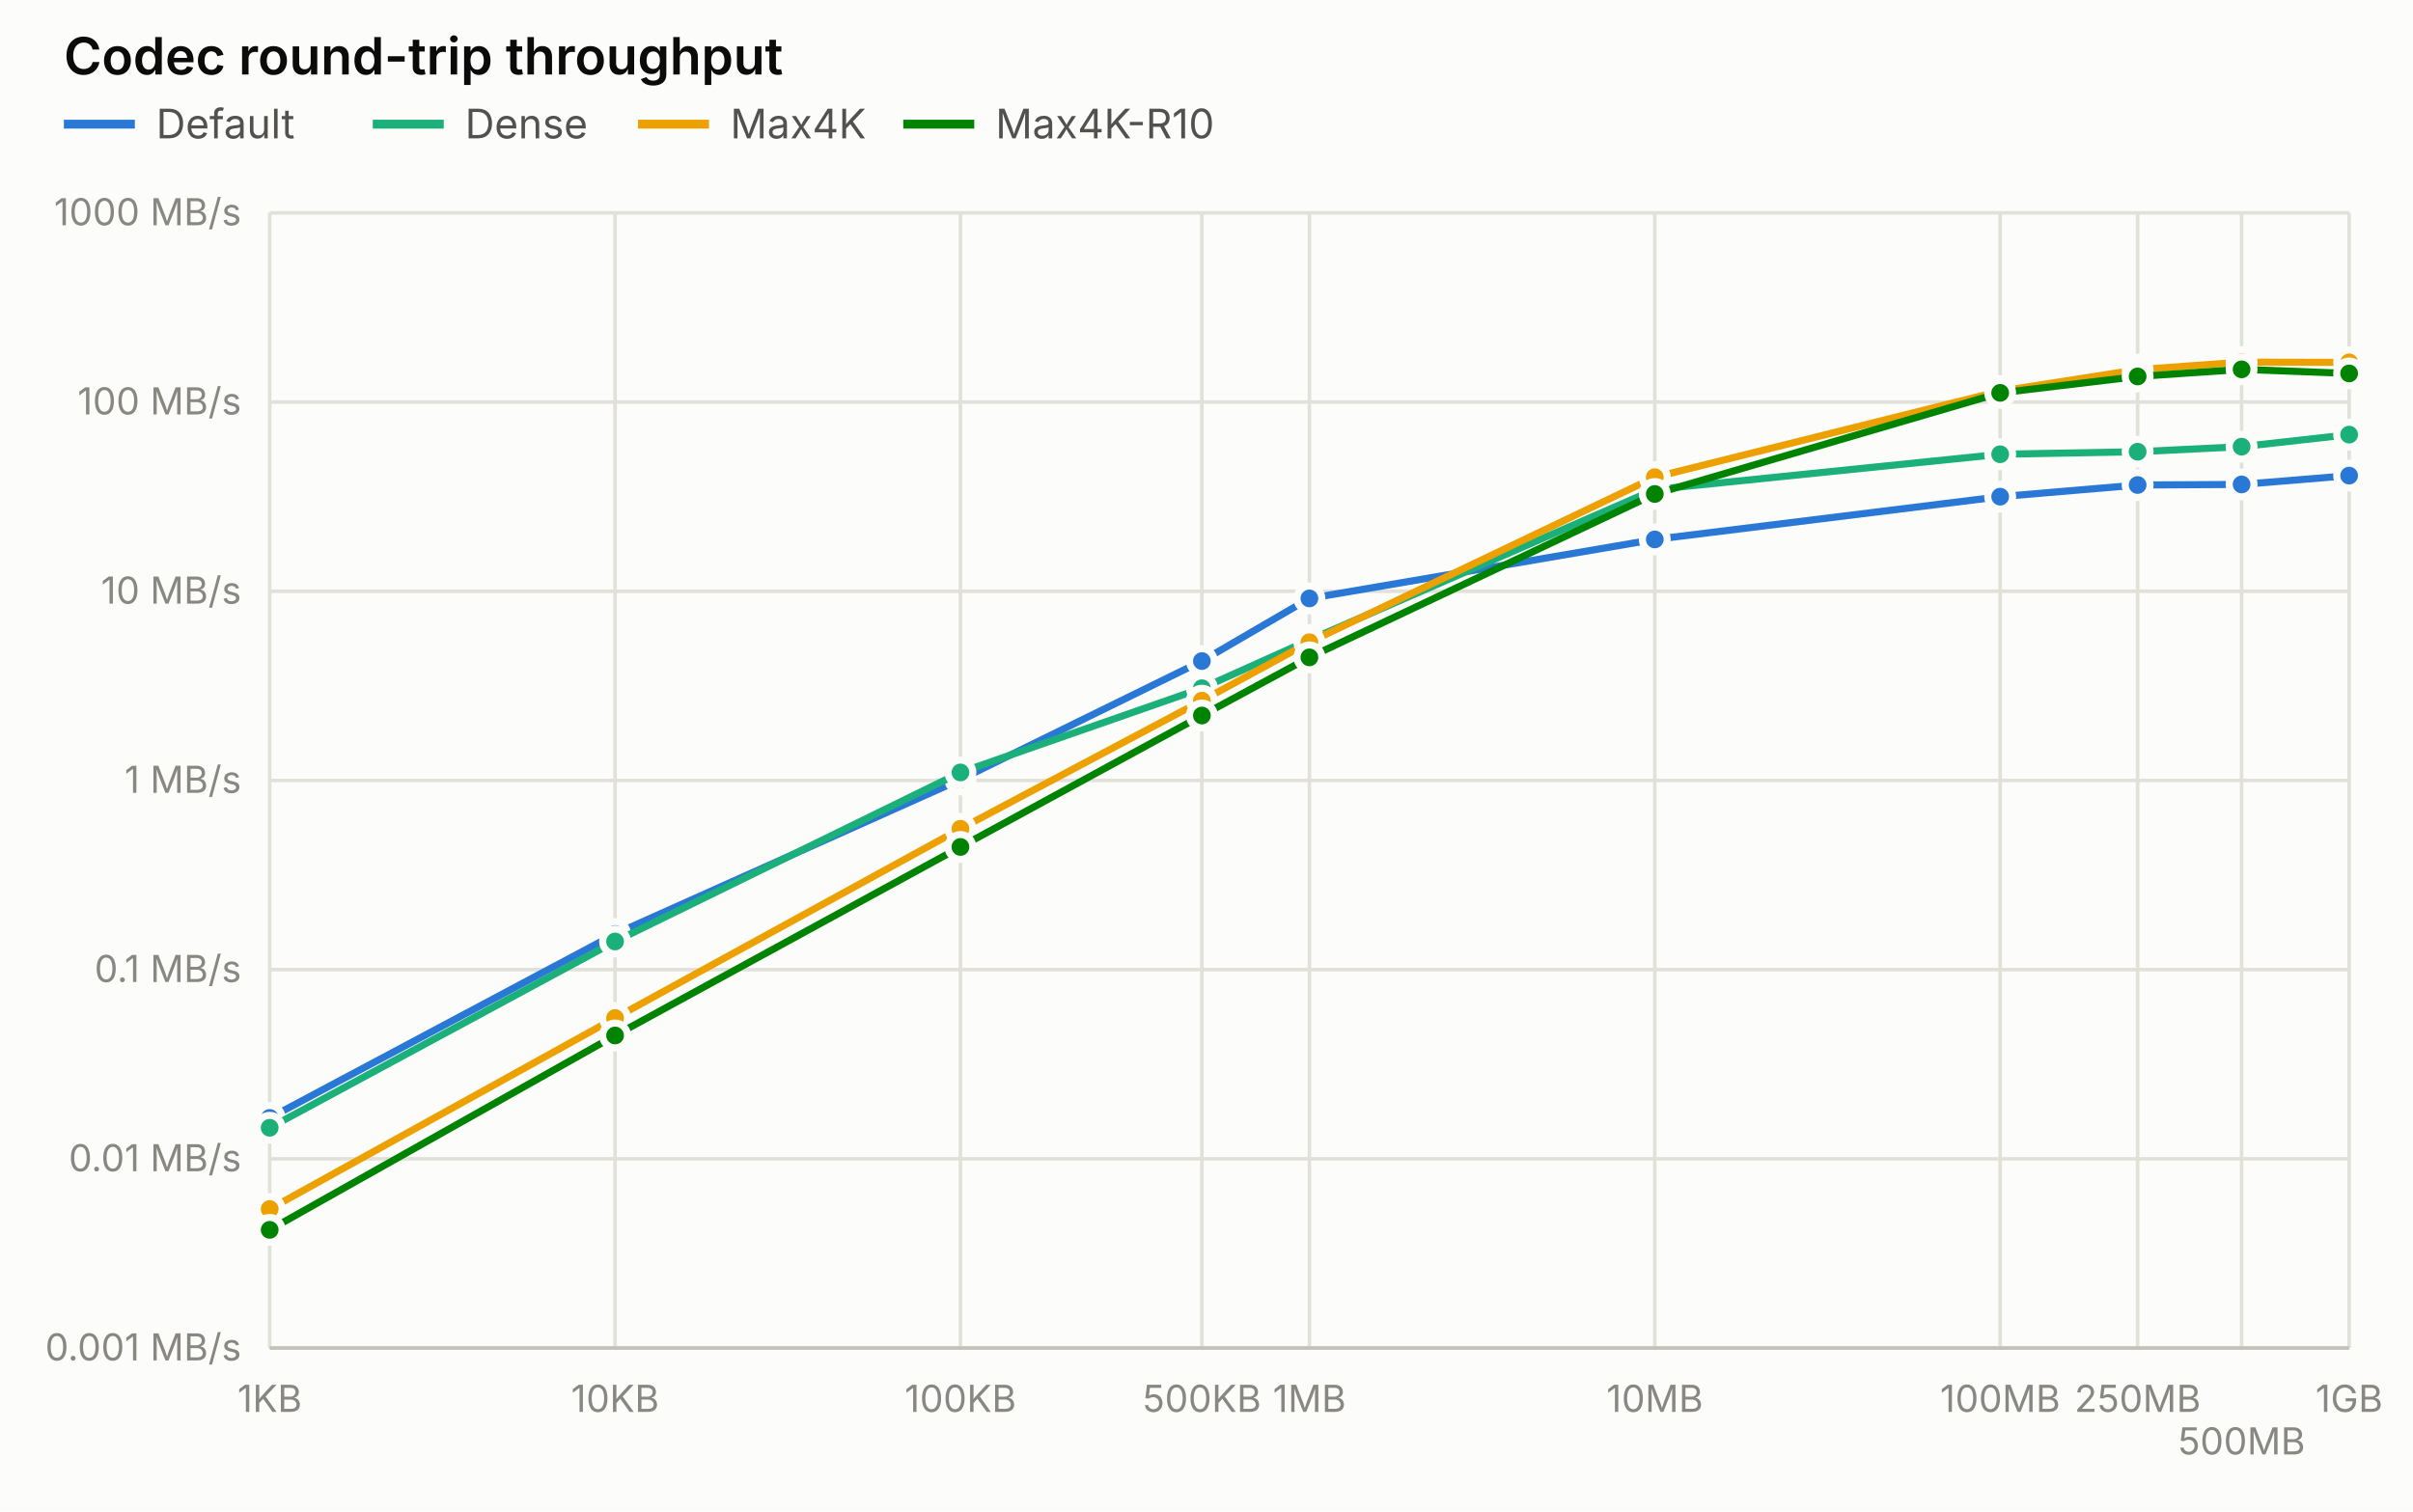
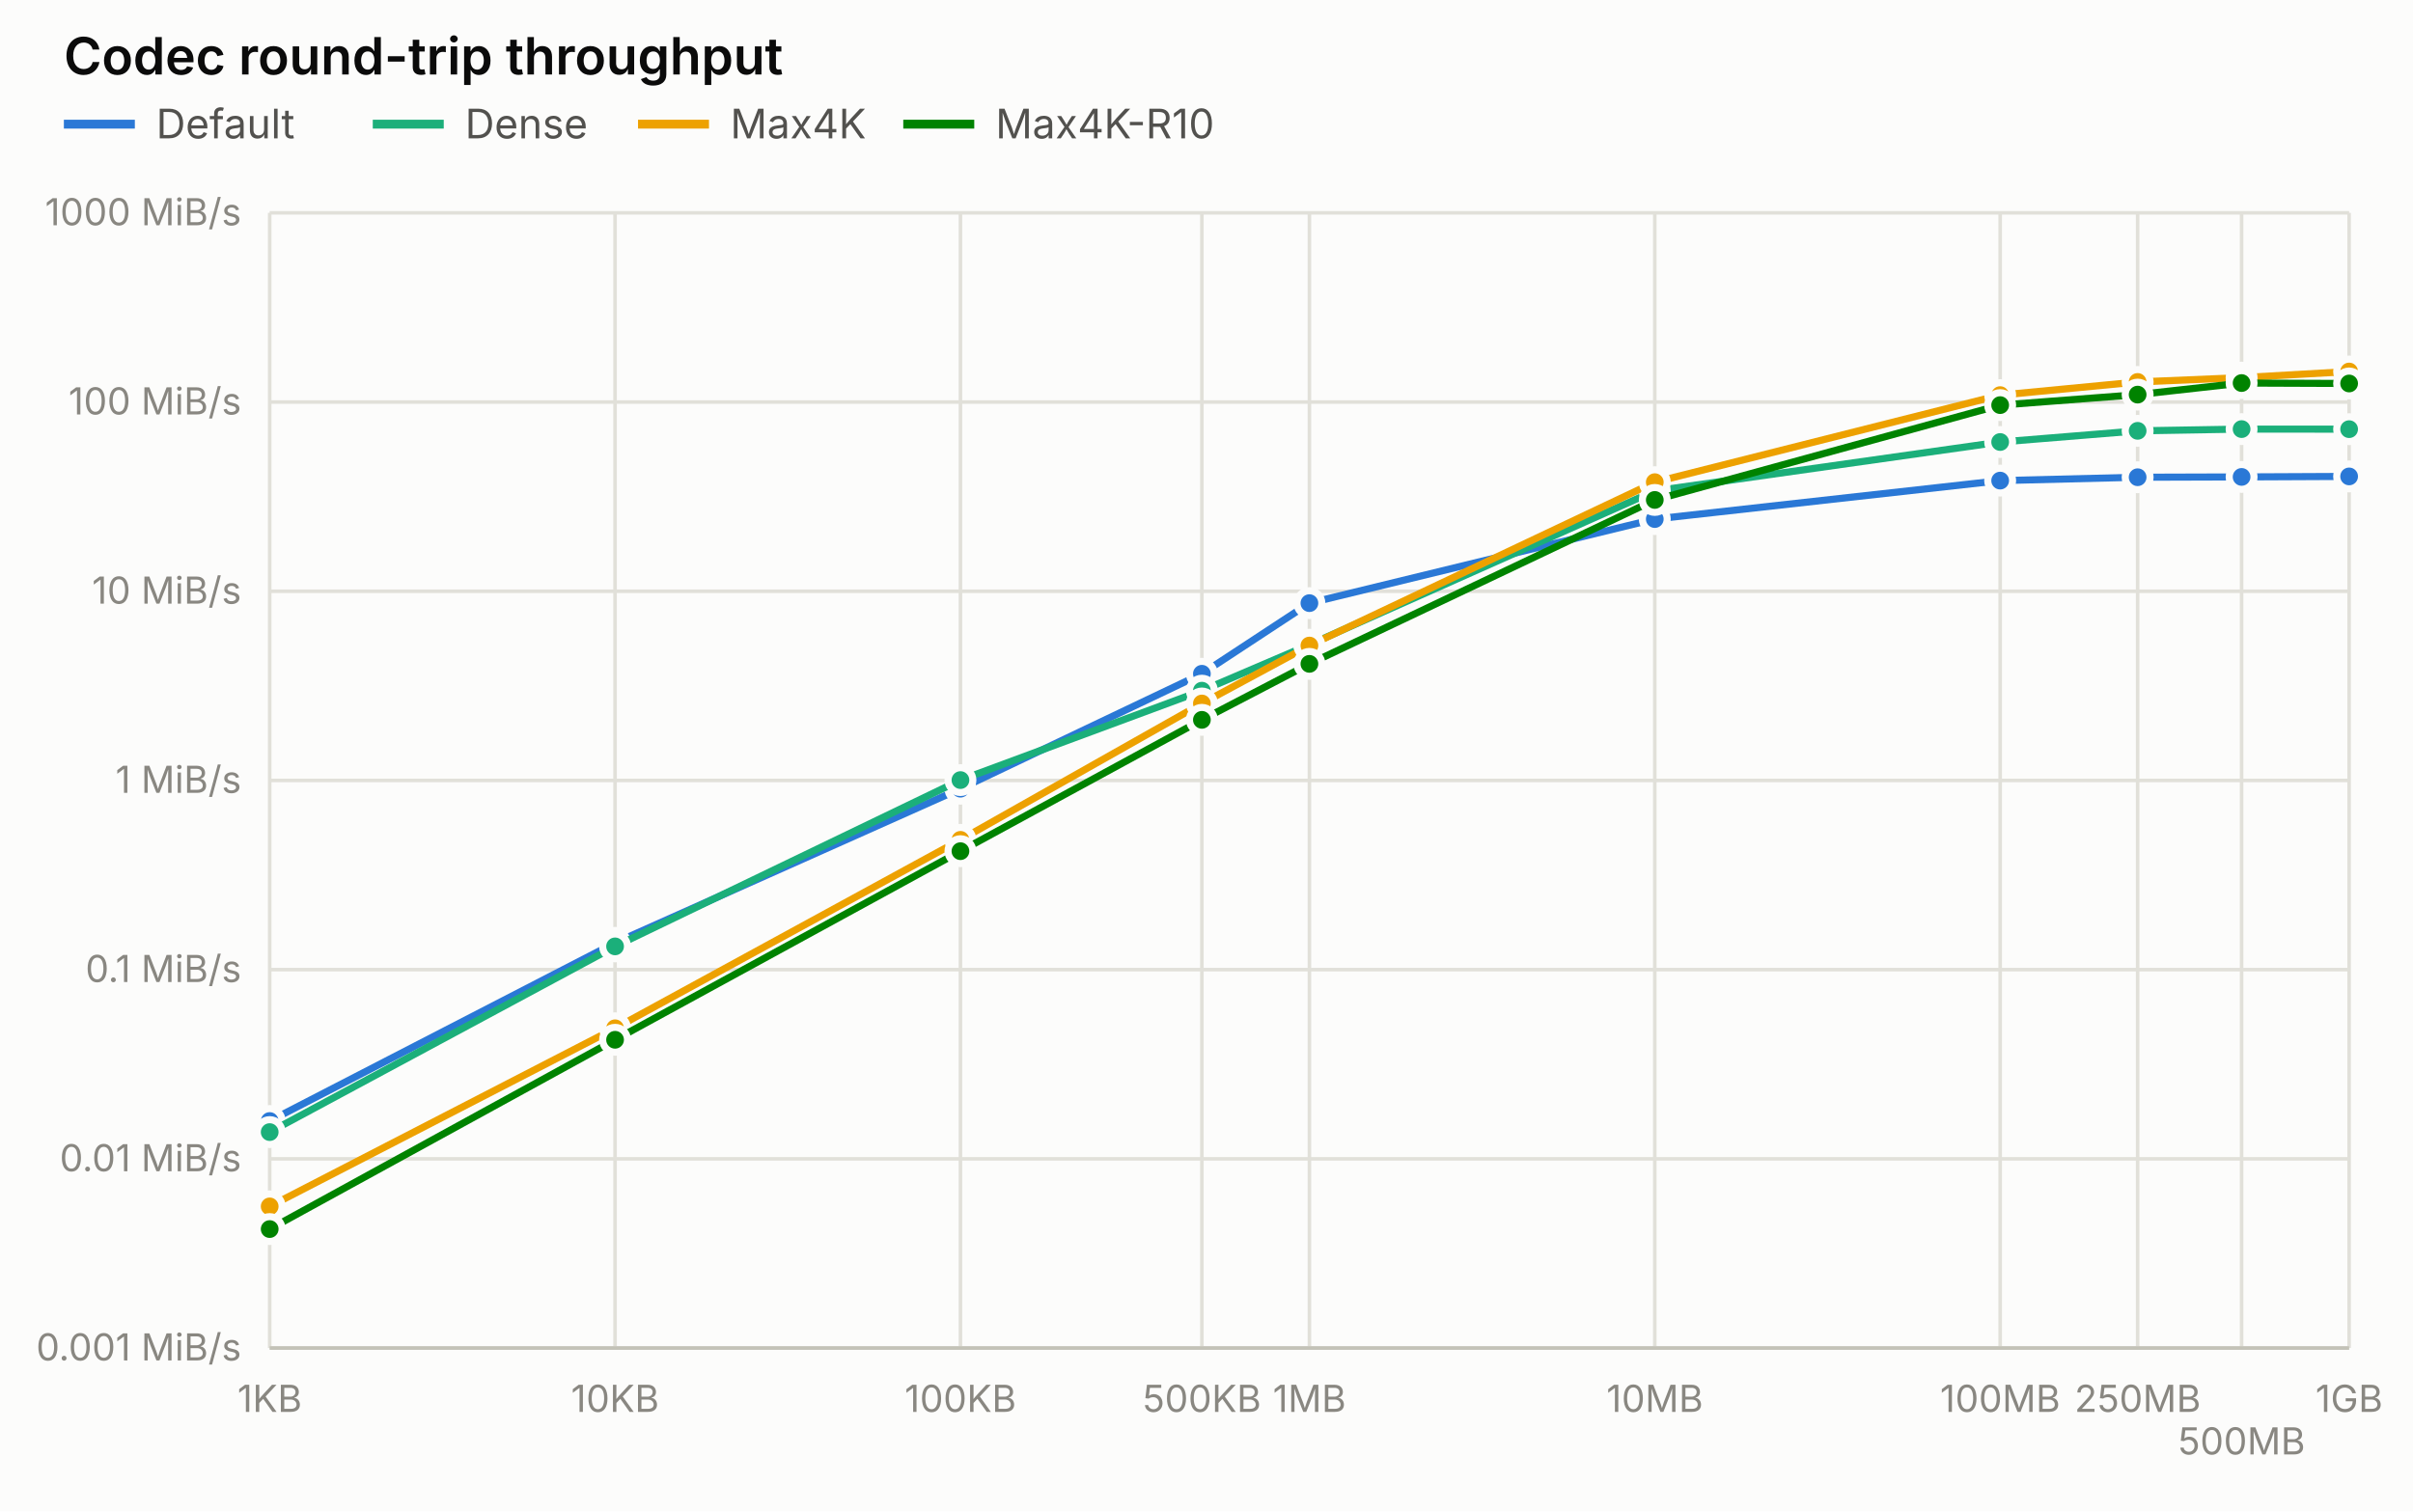
<svg xmlns="http://www.w3.org/2000/svg" viewBox="0 0 680 426" width="680" height="426" role="img" aria-label="Codec round-trip throughput">
  <rect width="680" height="426" fill="#fcfcfb" />
  <text x="18" y="21" font-family="system-ui, -apple-system, Segoe UI, sans-serif" font-size="14.5" font-weight="600" fill="#0b0b0b">Codec round-trip throughput</text>
  <line x1="18" y1="35" x2="38" y2="35" stroke="#2a78d6" stroke-width="2.5" />
  <text x="44" y="39" font-family="system-ui, -apple-system, Segoe UI, sans-serif" font-size="11.5" fill="#52514e">Default</text>
  <line x1="105.05" y1="35" x2="125.05" y2="35" stroke="#1baf7a" stroke-width="2.5" />
  <text x="131.05" y="39" font-family="system-ui, -apple-system, Segoe UI, sans-serif" font-size="11.5" fill="#52514e">Dense</text>
  <line x1="179.8" y1="35" x2="199.8" y2="35" stroke="#eda100" stroke-width="2.5" />
  <text x="205.8" y="39" font-family="system-ui, -apple-system, Segoe UI, sans-serif" font-size="11.5" fill="#52514e">Max4K</text>
  <line x1="254.55" y1="35" x2="274.55" y2="35" stroke="#008300" stroke-width="2.5" />
  <text x="280.55" y="39" font-family="system-ui, -apple-system, Segoe UI, sans-serif" font-size="11.5" fill="#52514e">Max4K-R10</text>
  <g transform="translate(0,46)">
    <line x1="76" y1="334" x2="662" y2="334" stroke="#e1e0d9" stroke-width="1" />
-     <text x="68" y="337.5" fill="#898781" font-size="10.5" font-family="system-ui, -apple-system, Segoe UI, sans-serif" text-anchor="end">0.001 MB/s</text>
+     <text x="68" y="337.5" fill="#898781" font-size="10.5" font-family="system-ui, -apple-system, Segoe UI, sans-serif" text-anchor="end">0.001 MiB/s</text>
    <line x1="76" y1="280.67" x2="662" y2="280.67" stroke="#e1e0d9" stroke-width="1" />
-     <text x="68" y="284.17" fill="#898781" font-size="10.5" font-family="system-ui, -apple-system, Segoe UI, sans-serif" text-anchor="end">0.01 MB/s</text>
+     <text x="68" y="284.17" fill="#898781" font-size="10.5" font-family="system-ui, -apple-system, Segoe UI, sans-serif" text-anchor="end">0.01 MiB/s</text>
    <line x1="76" y1="227.33" x2="662" y2="227.33" stroke="#e1e0d9" stroke-width="1" />
-     <text x="68" y="230.83" fill="#898781" font-size="10.5" font-family="system-ui, -apple-system, Segoe UI, sans-serif" text-anchor="end">0.1 MB/s</text>
+     <text x="68" y="230.83" fill="#898781" font-size="10.5" font-family="system-ui, -apple-system, Segoe UI, sans-serif" text-anchor="end">0.1 MiB/s</text>
    <line x1="76" y1="174" x2="662" y2="174" stroke="#e1e0d9" stroke-width="1" />
-     <text x="68" y="177.5" fill="#898781" font-size="10.5" font-family="system-ui, -apple-system, Segoe UI, sans-serif" text-anchor="end">1 MB/s</text>
+     <text x="68" y="177.5" fill="#898781" font-size="10.5" font-family="system-ui, -apple-system, Segoe UI, sans-serif" text-anchor="end">1 MiB/s</text>
    <line x1="76" y1="120.67" x2="662" y2="120.67" stroke="#e1e0d9" stroke-width="1" />
-     <text x="68" y="124.17" fill="#898781" font-size="10.5" font-family="system-ui, -apple-system, Segoe UI, sans-serif" text-anchor="end">10 MB/s</text>
+     <text x="68" y="124.17" fill="#898781" font-size="10.5" font-family="system-ui, -apple-system, Segoe UI, sans-serif" text-anchor="end">10 MiB/s</text>
    <line x1="76" y1="67.33" x2="662" y2="67.33" stroke="#e1e0d9" stroke-width="1" />
-     <text x="68" y="70.83" fill="#898781" font-size="10.5" font-family="system-ui, -apple-system, Segoe UI, sans-serif" text-anchor="end">100 MB/s</text>
+     <text x="68" y="70.83" fill="#898781" font-size="10.5" font-family="system-ui, -apple-system, Segoe UI, sans-serif" text-anchor="end">100 MiB/s</text>
    <line x1="76" y1="14" x2="662" y2="14" stroke="#e1e0d9" stroke-width="1" />
-     <text x="68" y="17.5" fill="#898781" font-size="10.5" font-family="system-ui, -apple-system, Segoe UI, sans-serif" text-anchor="end">1000 MB/s</text>
+     <text x="68" y="17.5" fill="#898781" font-size="10.5" font-family="system-ui, -apple-system, Segoe UI, sans-serif" text-anchor="end">1000 MiB/s</text>
    <line x1="76" y1="14" x2="76" y2="334" stroke="#e1e0d9" stroke-width="1" />
    <text x="76" y="352" fill="#898781" font-size="10.5" font-family="system-ui, -apple-system, Segoe UI, sans-serif" text-anchor="middle">1KB</text>
    <line x1="173.33" y1="14" x2="173.33" y2="334" stroke="#e1e0d9" stroke-width="1" />
    <text x="173.33" y="352" fill="#898781" font-size="10.5" font-family="system-ui, -apple-system, Segoe UI, sans-serif" text-anchor="middle">10KB</text>
    <line x1="270.66" y1="14" x2="270.66" y2="334" stroke="#e1e0d9" stroke-width="1" />
    <text x="270.66" y="352" fill="#898781" font-size="10.5" font-family="system-ui, -apple-system, Segoe UI, sans-serif" text-anchor="middle">100KB</text>
    <line x1="338.7" y1="14" x2="338.7" y2="334" stroke="#e1e0d9" stroke-width="1" />
    <text x="338.7" y="352" fill="#898781" font-size="10.5" font-family="system-ui, -apple-system, Segoe UI, sans-serif" text-anchor="middle">500KB</text>
    <line x1="369" y1="14" x2="369" y2="334" stroke="#e1e0d9" stroke-width="1" />
    <text x="369" y="352" fill="#898781" font-size="10.5" font-family="system-ui, -apple-system, Segoe UI, sans-serif" text-anchor="middle">1MB</text>
    <line x1="466.33" y1="14" x2="466.33" y2="334" stroke="#e1e0d9" stroke-width="1" />
    <text x="466.33" y="352" fill="#898781" font-size="10.5" font-family="system-ui, -apple-system, Segoe UI, sans-serif" text-anchor="middle">10MB</text>
    <line x1="563.66" y1="14" x2="563.66" y2="334" stroke="#e1e0d9" stroke-width="1" />
    <text x="563.66" y="352" fill="#898781" font-size="10.5" font-family="system-ui, -apple-system, Segoe UI, sans-serif" text-anchor="middle">100MB</text>
    <line x1="602.4" y1="14" x2="602.4" y2="334" stroke="#e1e0d9" stroke-width="1" />
    <text x="602.4" y="352" fill="#898781" font-size="10.5" font-family="system-ui, -apple-system, Segoe UI, sans-serif" text-anchor="middle">250MB</text>
    <line x1="631.7" y1="14" x2="631.7" y2="334" stroke="#e1e0d9" stroke-width="1" />
    <text x="631.7" y="364" fill="#898781" font-size="10.5" font-family="system-ui, -apple-system, Segoe UI, sans-serif" text-anchor="middle">500MB</text>
    <line x1="662" y1="14" x2="662" y2="334" stroke="#e1e0d9" stroke-width="1" />
    <text x="662" y="352" fill="#898781" font-size="10.5" font-family="system-ui, -apple-system, Segoe UI, sans-serif" text-anchor="middle">1GB</text>
    <line x1="76" y1="334" x2="662" y2="334" stroke="#c3c2b7" stroke-width="1" />
-     <polyline points="76,269.14 173.33,217.3 270.66,173.74 338.7,140.35 369,122.69 466.33,106.06 563.66,94.01 602.4,90.72 631.7,90.56 662,88.07" fill="none" stroke="#2a78d6" stroke-width="2" />
-     <circle cx="76" cy="269.14" r="3.5" fill="#2a78d6" stroke="#fcfcfb" stroke-width="2" />
-     <circle cx="173.33" cy="217.3" r="3.5" fill="#2a78d6" stroke="#fcfcfb" stroke-width="2" />
-     <circle cx="270.66" cy="173.74" r="3.5" fill="#2a78d6" stroke="#fcfcfb" stroke-width="2" />
-     <circle cx="338.7" cy="140.35" r="3.5" fill="#2a78d6" stroke="#fcfcfb" stroke-width="2" />
-     <circle cx="369" cy="122.69" r="3.5" fill="#2a78d6" stroke="#fcfcfb" stroke-width="2" />
-     <circle cx="466.33" cy="106.06" r="3.5" fill="#2a78d6" stroke="#fcfcfb" stroke-width="2" />
-     <circle cx="563.66" cy="94.01" r="3.5" fill="#2a78d6" stroke="#fcfcfb" stroke-width="2" />
-     <circle cx="602.4" cy="90.72" r="3.5" fill="#2a78d6" stroke="#fcfcfb" stroke-width="2" />
-     <circle cx="631.7" cy="90.56" r="3.5" fill="#2a78d6" stroke="#fcfcfb" stroke-width="2" />
-     <circle cx="662" cy="88.07" r="3.5" fill="#2a78d6" stroke="#fcfcfb" stroke-width="2" />
-     <polyline points="76,271.91 173.33,219.4 270.66,171.75 338.7,148.01 369,134.41 466.33,91.99 563.66,82.05 602.4,81.34 631.7,79.91 662,76.52" fill="none" stroke="#1baf7a" stroke-width="2" />
-     <circle cx="76" cy="271.91" r="3.5" fill="#1baf7a" stroke="#fcfcfb" stroke-width="2" />
-     <circle cx="173.33" cy="219.4" r="3.5" fill="#1baf7a" stroke="#fcfcfb" stroke-width="2" />
-     <circle cx="270.66" cy="171.75" r="3.5" fill="#1baf7a" stroke="#fcfcfb" stroke-width="2" />
-     <circle cx="338.7" cy="148.01" r="3.5" fill="#1baf7a" stroke="#fcfcfb" stroke-width="2" />
-     <circle cx="369" cy="134.41" r="3.5" fill="#1baf7a" stroke="#fcfcfb" stroke-width="2" />
-     <circle cx="466.33" cy="91.99" r="3.5" fill="#1baf7a" stroke="#fcfcfb" stroke-width="2" />
-     <circle cx="563.66" cy="82.05" r="3.5" fill="#1baf7a" stroke="#fcfcfb" stroke-width="2" />
-     <circle cx="602.4" cy="81.34" r="3.5" fill="#1baf7a" stroke="#fcfcfb" stroke-width="2" />
-     <circle cx="631.7" cy="79.91" r="3.5" fill="#1baf7a" stroke="#fcfcfb" stroke-width="2" />
-     <circle cx="662" cy="76.52" r="3.5" fill="#1baf7a" stroke="#fcfcfb" stroke-width="2" />
-     <polyline points="76,294.82 173.33,240.97 270.66,187.63 338.7,151.52 369,135.04 466.33,88.52 563.66,64.25 602.4,58.2 631.7,56.08 662,56.15" fill="none" stroke="#eda100" stroke-width="2" />
-     <circle cx="76" cy="294.82" r="3.5" fill="#eda100" stroke="#fcfcfb" stroke-width="2" />
-     <circle cx="173.33" cy="240.97" r="3.5" fill="#eda100" stroke="#fcfcfb" stroke-width="2" />
-     <circle cx="270.66" cy="187.63" r="3.5" fill="#eda100" stroke="#fcfcfb" stroke-width="2" />
-     <circle cx="338.7" cy="151.52" r="3.5" fill="#eda100" stroke="#fcfcfb" stroke-width="2" />
-     <circle cx="369" cy="135.04" r="3.5" fill="#eda100" stroke="#fcfcfb" stroke-width="2" />
-     <circle cx="466.33" cy="88.52" r="3.5" fill="#eda100" stroke="#fcfcfb" stroke-width="2" />
-     <circle cx="563.66" cy="64.25" r="3.5" fill="#eda100" stroke="#fcfcfb" stroke-width="2" />
-     <circle cx="602.4" cy="58.2" r="3.5" fill="#eda100" stroke="#fcfcfb" stroke-width="2" />
-     <circle cx="631.7" cy="56.08" r="3.5" fill="#eda100" stroke="#fcfcfb" stroke-width="2" />
-     <circle cx="662" cy="56.15" r="3.5" fill="#eda100" stroke="#fcfcfb" stroke-width="2" />
-     <polyline points="76,300.69 173.33,245.9 270.66,192.75 338.7,155.7 369,139.31 466.33,93.25 563.66,64.75 602.4,60.12 631.7,58.12 662,59.27" fill="none" stroke="#008300" stroke-width="2" />
-     <circle cx="76" cy="300.69" r="3.5" fill="#008300" stroke="#fcfcfb" stroke-width="2" />
-     <circle cx="173.33" cy="245.9" r="3.5" fill="#008300" stroke="#fcfcfb" stroke-width="2" />
-     <circle cx="270.66" cy="192.75" r="3.5" fill="#008300" stroke="#fcfcfb" stroke-width="2" />
-     <circle cx="338.7" cy="155.7" r="3.5" fill="#008300" stroke="#fcfcfb" stroke-width="2" />
-     <circle cx="369" cy="139.31" r="3.5" fill="#008300" stroke="#fcfcfb" stroke-width="2" />
-     <circle cx="466.33" cy="93.25" r="3.5" fill="#008300" stroke="#fcfcfb" stroke-width="2" />
-     <circle cx="563.66" cy="64.75" r="3.5" fill="#008300" stroke="#fcfcfb" stroke-width="2" />
-     <circle cx="602.4" cy="60.12" r="3.5" fill="#008300" stroke="#fcfcfb" stroke-width="2" />
-     <circle cx="631.7" cy="58.12" r="3.5" fill="#008300" stroke="#fcfcfb" stroke-width="2" />
-     <circle cx="662" cy="59.27" r="3.5" fill="#008300" stroke="#fcfcfb" stroke-width="2" />
+     <polyline points="76,270.01 173.33,219.78 270.66,176.33 338.7,143.93 369,124.02 466.33,100.32 563.66,89.48 602.4,88.53 631.7,88.44 662,88.3" fill="none" stroke="#2a78d6" stroke-width="2" />
+     <circle cx="76" cy="270.01" r="3.5" fill="#2a78d6" stroke="#fcfcfb" stroke-width="2" />
+     <circle cx="173.33" cy="219.78" r="3.5" fill="#2a78d6" stroke="#fcfcfb" stroke-width="2" />
+     <circle cx="270.66" cy="176.33" r="3.5" fill="#2a78d6" stroke="#fcfcfb" stroke-width="2" />
+     <circle cx="338.7" cy="143.93" r="3.5" fill="#2a78d6" stroke="#fcfcfb" stroke-width="2" />
+     <circle cx="369" cy="124.02" r="3.5" fill="#2a78d6" stroke="#fcfcfb" stroke-width="2" />
+     <circle cx="466.33" cy="100.32" r="3.5" fill="#2a78d6" stroke="#fcfcfb" stroke-width="2" />
+     <circle cx="563.66" cy="89.48" r="3.5" fill="#2a78d6" stroke="#fcfcfb" stroke-width="2" />
+     <circle cx="602.4" cy="88.53" r="3.5" fill="#2a78d6" stroke="#fcfcfb" stroke-width="2" />
+     <circle cx="631.7" cy="88.44" r="3.5" fill="#2a78d6" stroke="#fcfcfb" stroke-width="2" />
+     <circle cx="662" cy="88.3" r="3.5" fill="#2a78d6" stroke="#fcfcfb" stroke-width="2" />
+     <polyline points="76,273.13 173.33,220.78 270.66,173.9 338.7,148.7 369,135.74 466.33,92.37 563.66,78.6 602.4,75.45 631.7,74.96 662,74.98" fill="none" stroke="#1baf7a" stroke-width="2" />
+     <circle cx="76" cy="273.13" r="3.5" fill="#1baf7a" stroke="#fcfcfb" stroke-width="2" />
+     <circle cx="173.33" cy="220.78" r="3.5" fill="#1baf7a" stroke="#fcfcfb" stroke-width="2" />
+     <circle cx="270.66" cy="173.9" r="3.5" fill="#1baf7a" stroke="#fcfcfb" stroke-width="2" />
+     <circle cx="338.7" cy="148.7" r="3.5" fill="#1baf7a" stroke="#fcfcfb" stroke-width="2" />
+     <circle cx="369" cy="135.74" r="3.5" fill="#1baf7a" stroke="#fcfcfb" stroke-width="2" />
+     <circle cx="466.33" cy="92.37" r="3.5" fill="#1baf7a" stroke="#fcfcfb" stroke-width="2" />
+     <circle cx="563.66" cy="78.6" r="3.5" fill="#1baf7a" stroke="#fcfcfb" stroke-width="2" />
+     <circle cx="602.4" cy="75.45" r="3.5" fill="#1baf7a" stroke="#fcfcfb" stroke-width="2" />
+     <circle cx="631.7" cy="74.96" r="3.5" fill="#1baf7a" stroke="#fcfcfb" stroke-width="2" />
+     <circle cx="662" cy="74.98" r="3.5" fill="#1baf7a" stroke="#fcfcfb" stroke-width="2" />
+     <polyline points="76,294.08 173.33,243.87 270.66,190.75 338.7,152.31 369,135.98 466.33,89.92 563.66,65.38 602.4,61.67 631.7,60.45 662,58.73" fill="none" stroke="#eda100" stroke-width="2" />
+     <circle cx="76" cy="294.08" r="3.5" fill="#eda100" stroke="#fcfcfb" stroke-width="2" />
+     <circle cx="173.33" cy="243.87" r="3.5" fill="#eda100" stroke="#fcfcfb" stroke-width="2" />
+     <circle cx="270.66" cy="190.75" r="3.5" fill="#eda100" stroke="#fcfcfb" stroke-width="2" />
+     <circle cx="338.7" cy="152.31" r="3.5" fill="#eda100" stroke="#fcfcfb" stroke-width="2" />
+     <circle cx="369" cy="135.98" r="3.5" fill="#eda100" stroke="#fcfcfb" stroke-width="2" />
+     <circle cx="466.33" cy="89.92" r="3.5" fill="#eda100" stroke="#fcfcfb" stroke-width="2" />
+     <circle cx="563.66" cy="65.38" r="3.5" fill="#eda100" stroke="#fcfcfb" stroke-width="2" />
+     <circle cx="602.4" cy="61.67" r="3.5" fill="#eda100" stroke="#fcfcfb" stroke-width="2" />
+     <circle cx="631.7" cy="60.45" r="3.5" fill="#eda100" stroke="#fcfcfb" stroke-width="2" />
+     <circle cx="662" cy="58.73" r="3.5" fill="#eda100" stroke="#fcfcfb" stroke-width="2" />
+     <polyline points="76,300.47 173.33,247.11 270.66,193.94 338.7,156.92 369,141.14 466.33,94.93 563.66,68.2 602.4,65.24 631.7,61.98 662,62.1" fill="none" stroke="#008300" stroke-width="2" />
+     <circle cx="76" cy="300.47" r="3.5" fill="#008300" stroke="#fcfcfb" stroke-width="2" />
+     <circle cx="173.33" cy="247.11" r="3.5" fill="#008300" stroke="#fcfcfb" stroke-width="2" />
+     <circle cx="270.66" cy="193.94" r="3.5" fill="#008300" stroke="#fcfcfb" stroke-width="2" />
+     <circle cx="338.7" cy="156.92" r="3.5" fill="#008300" stroke="#fcfcfb" stroke-width="2" />
+     <circle cx="369" cy="141.14" r="3.5" fill="#008300" stroke="#fcfcfb" stroke-width="2" />
+     <circle cx="466.33" cy="94.93" r="3.5" fill="#008300" stroke="#fcfcfb" stroke-width="2" />
+     <circle cx="563.66" cy="68.2" r="3.5" fill="#008300" stroke="#fcfcfb" stroke-width="2" />
+     <circle cx="602.4" cy="65.24" r="3.5" fill="#008300" stroke="#fcfcfb" stroke-width="2" />
+     <circle cx="631.7" cy="61.98" r="3.5" fill="#008300" stroke="#fcfcfb" stroke-width="2" />
+     <circle cx="662" cy="62.1" r="3.5" fill="#008300" stroke="#fcfcfb" stroke-width="2" />
  </g>
</svg>
